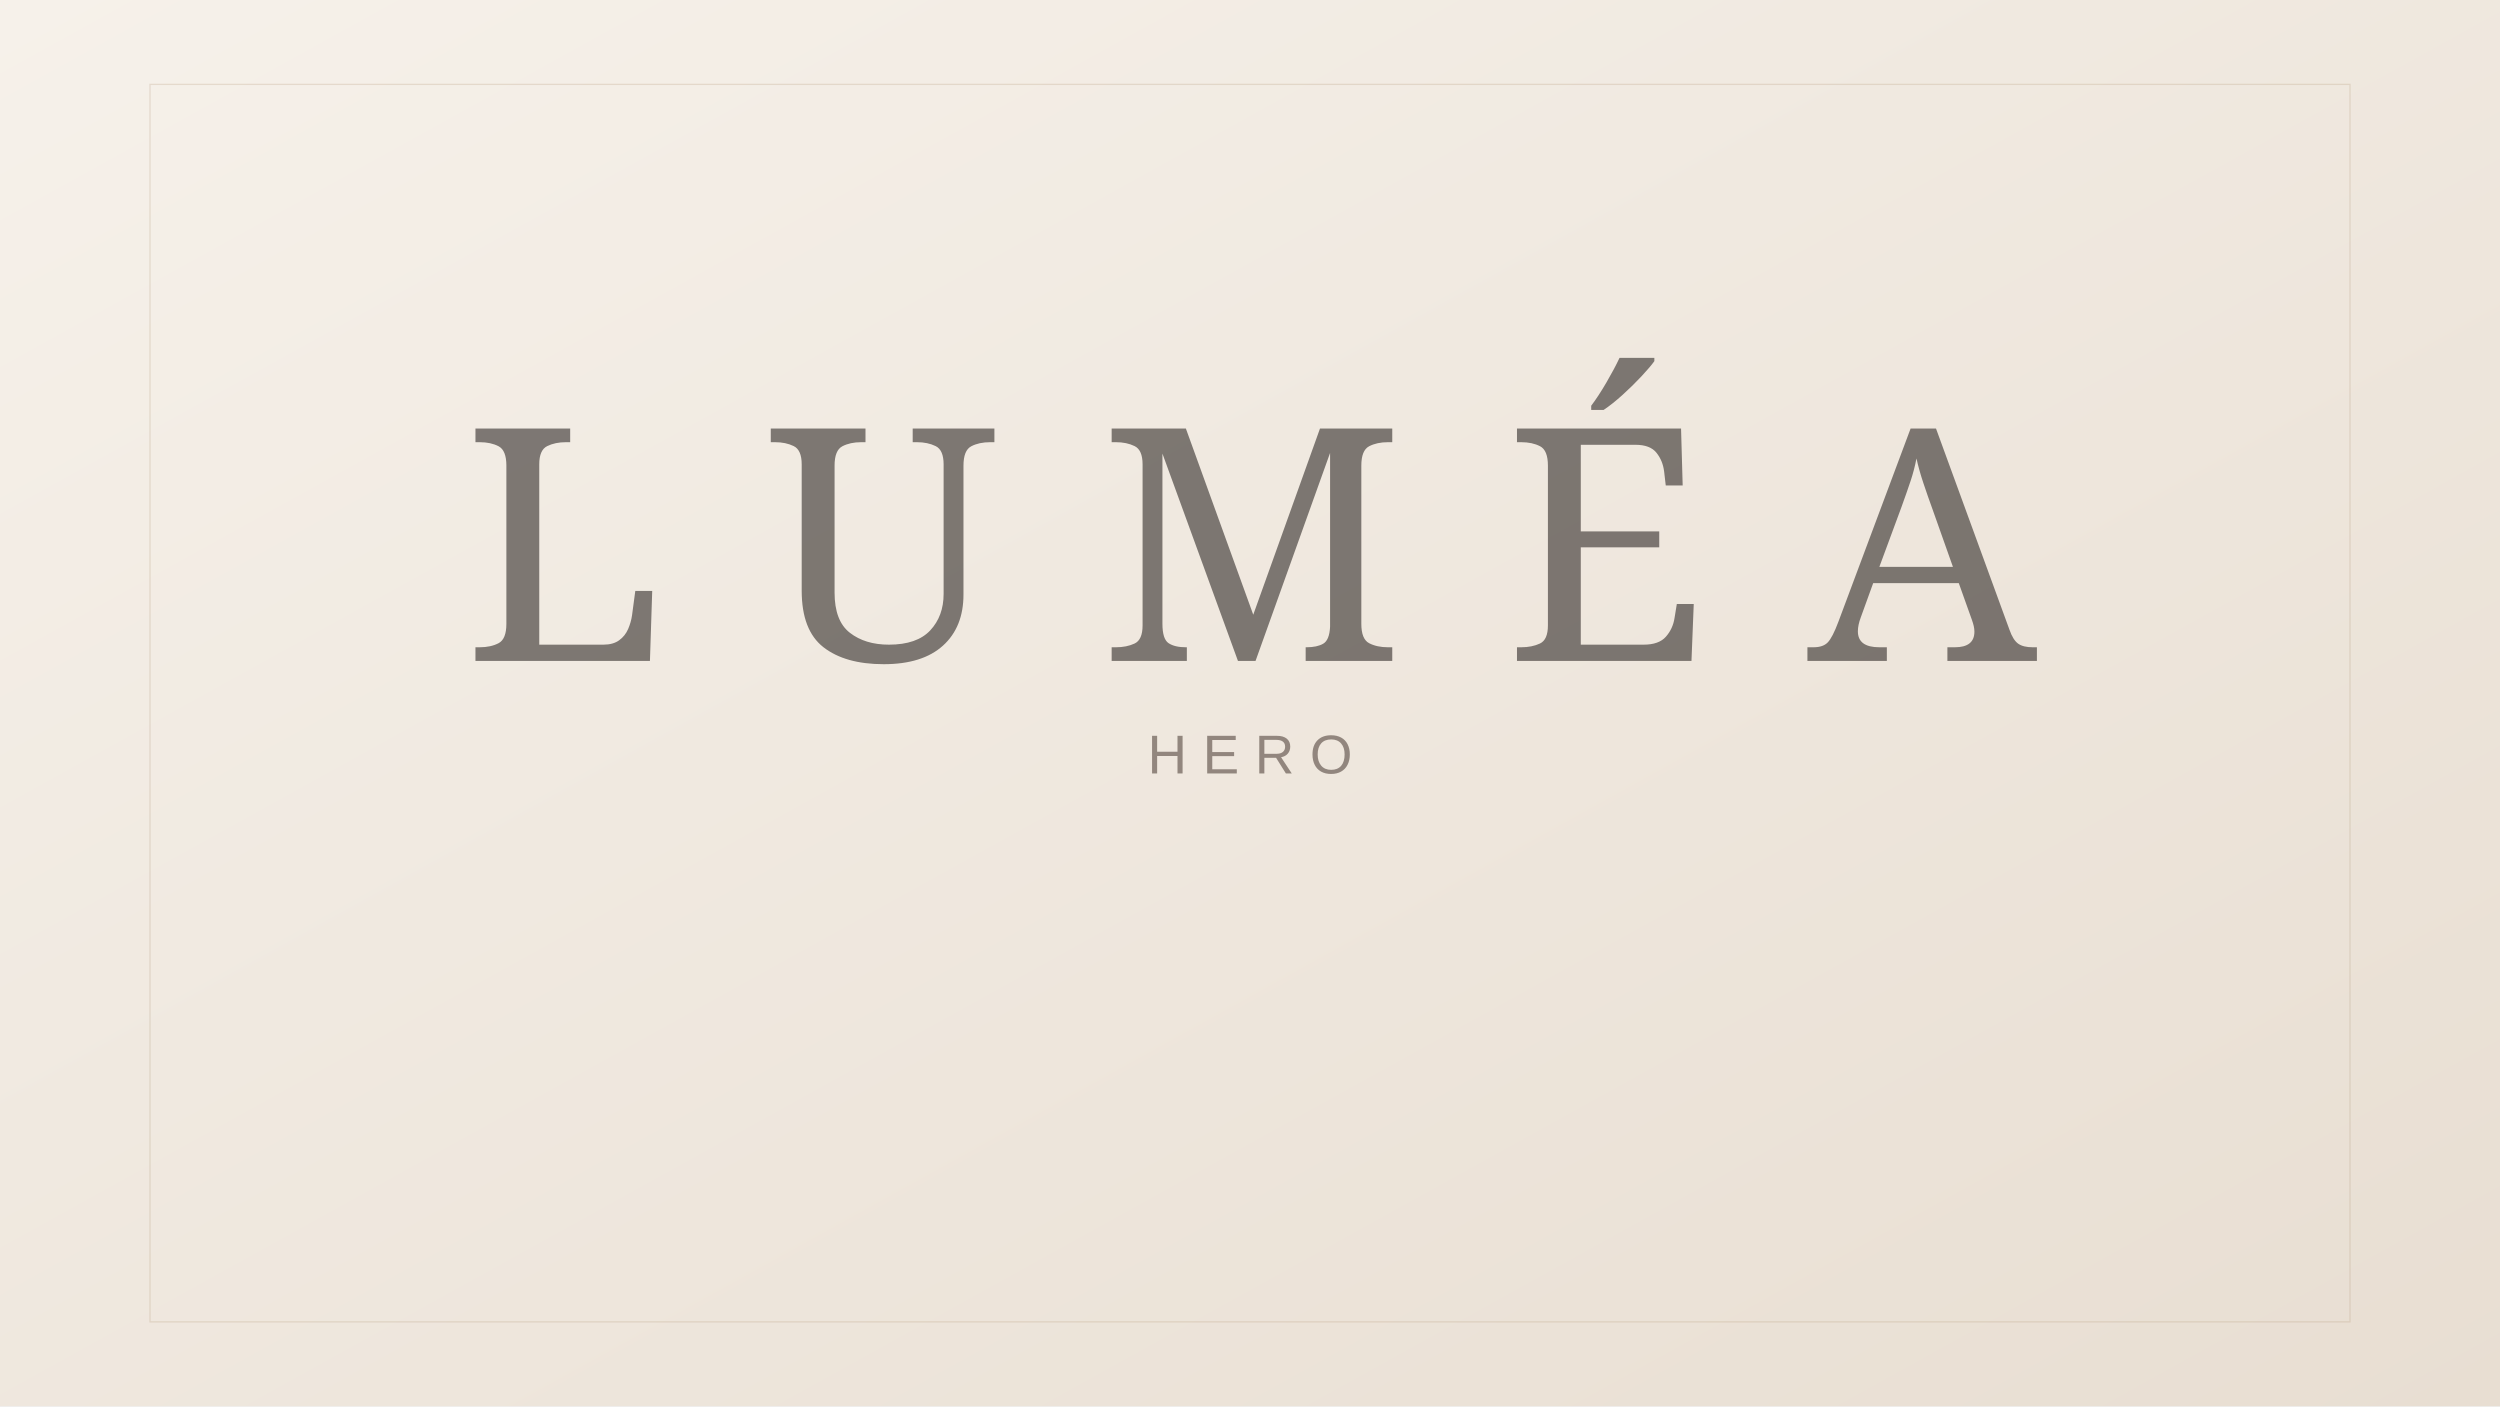
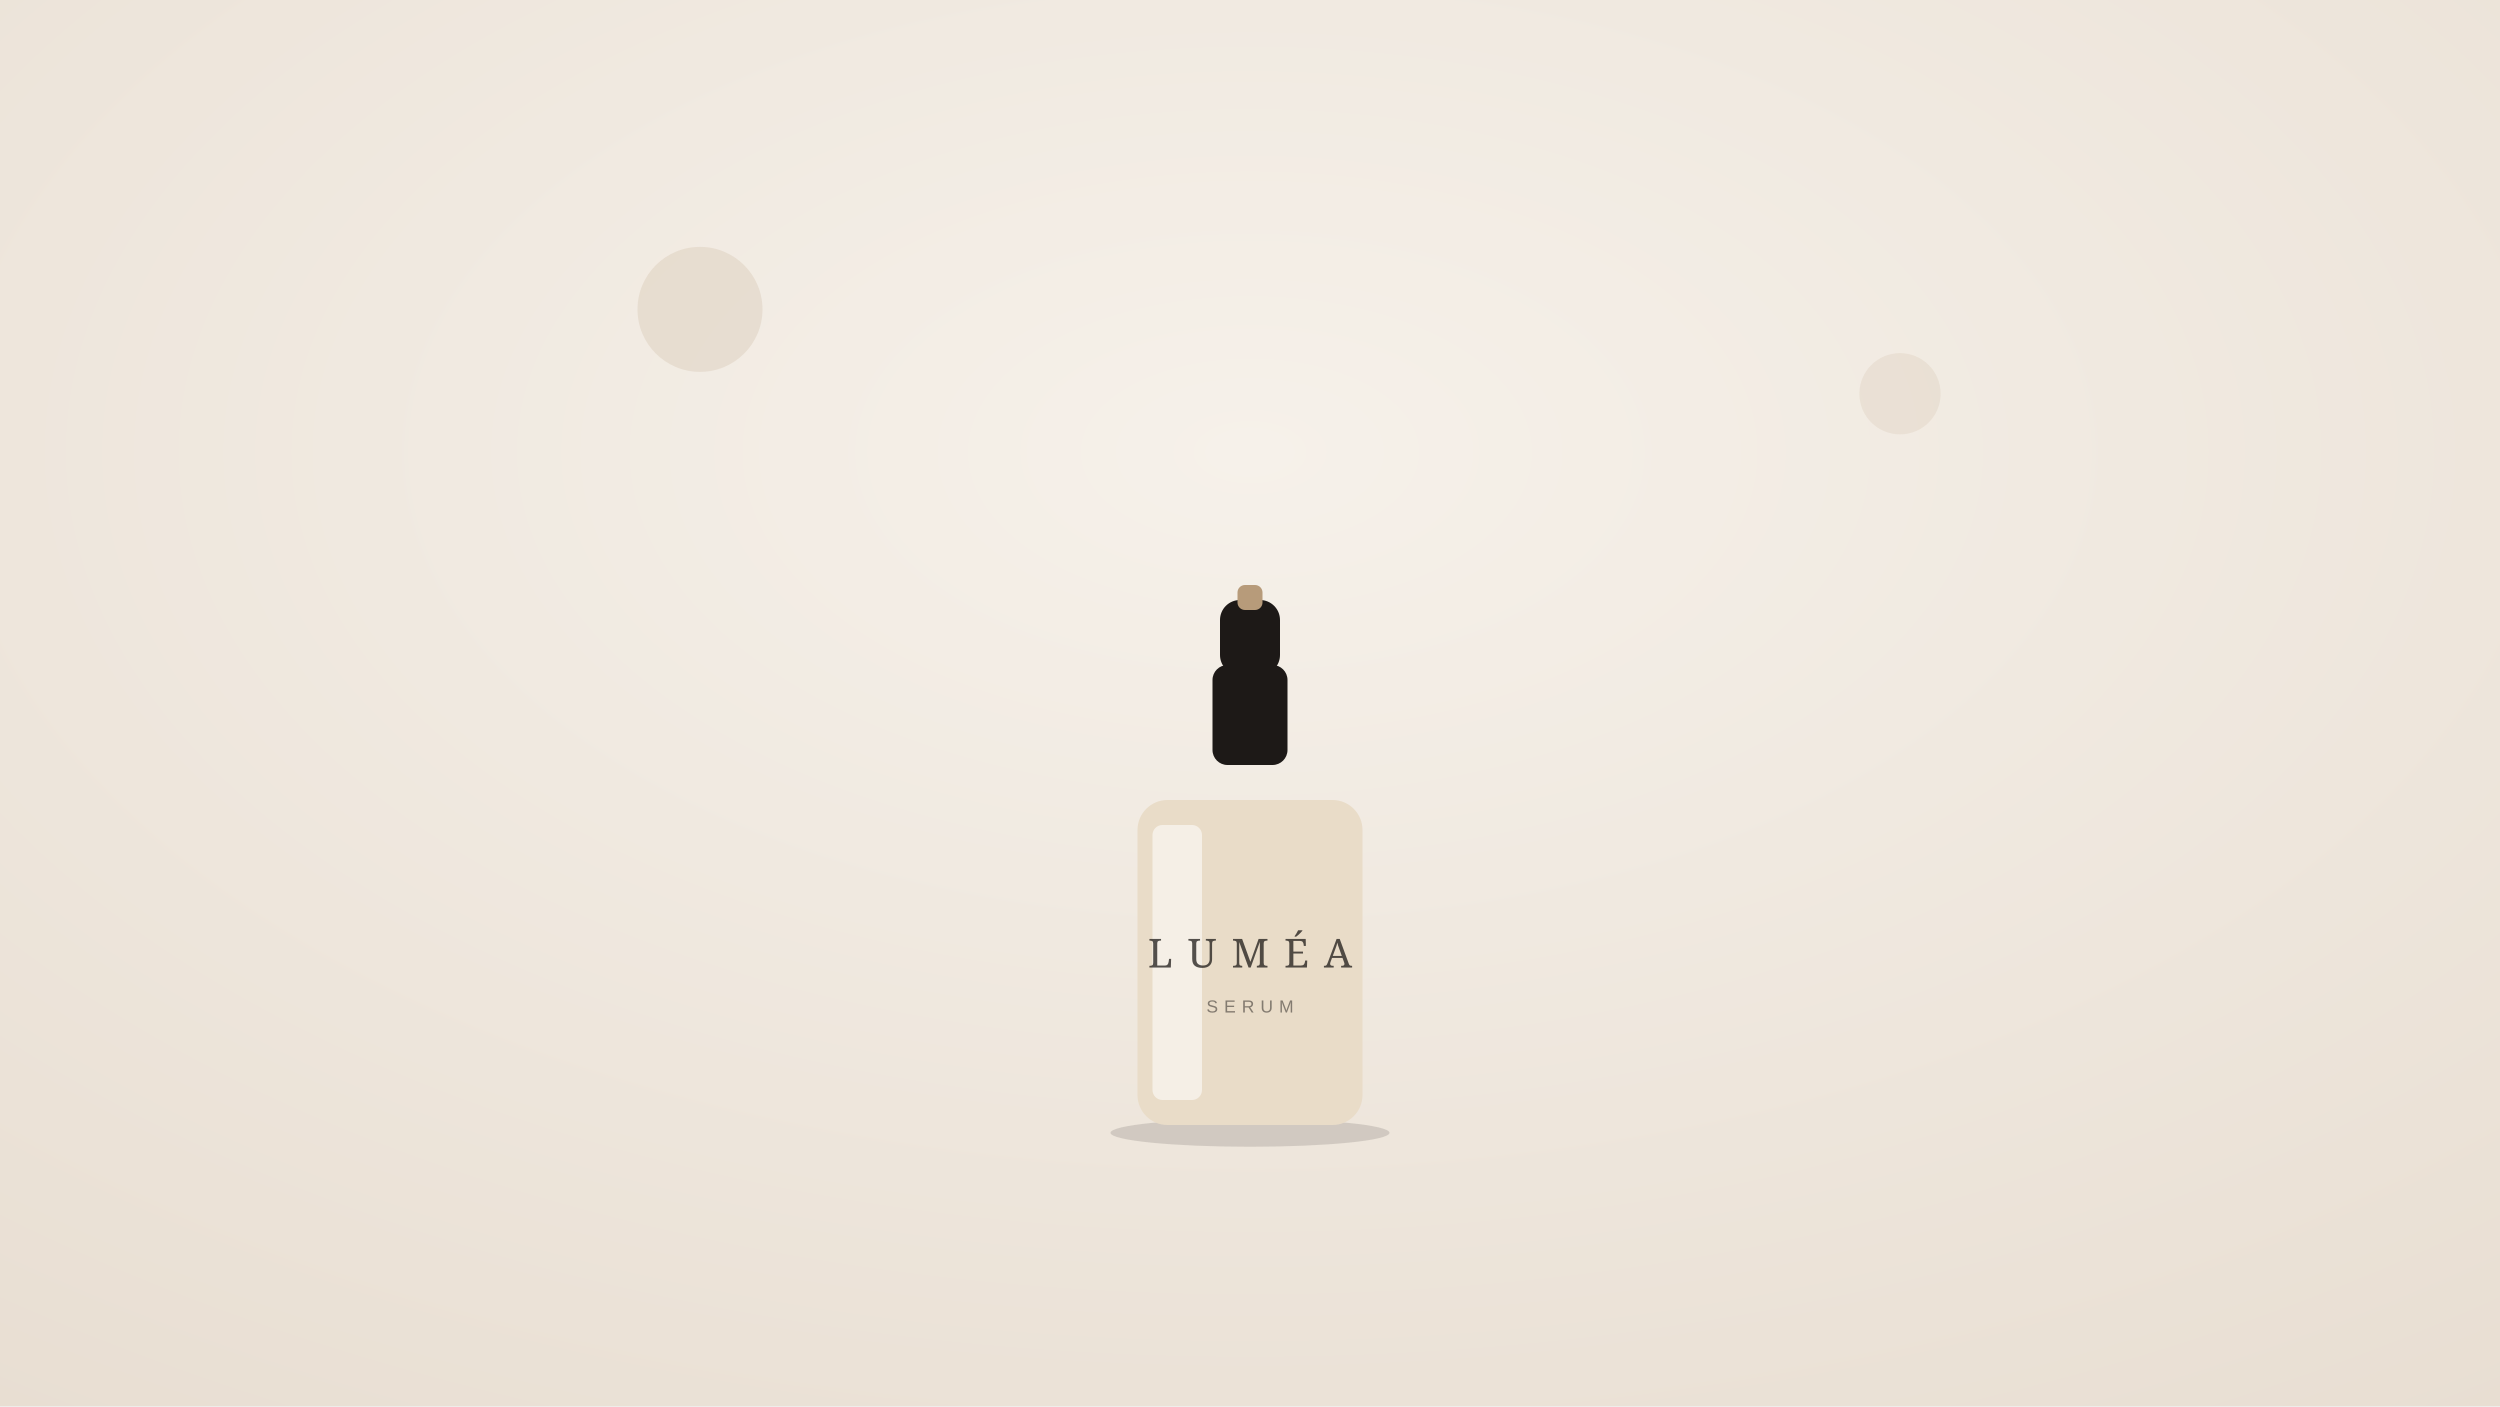
<svg xmlns="http://www.w3.org/2000/svg" width="1920" height="1080" viewBox="0 0 1920 1080">
  <defs>
-     <linearGradient id="g" x1="0" y1="0" x2="1" y2="1">
+     <radialGradient id="bg" cx="50%" cy="32%" r="85%">
      <stop offset="0" stop-color="#F6F1EA" />
      <stop offset="1" stop-color="#E8DED2" />
+     </radialGradient>
+     <linearGradient id="glass" x1="0" y1="0" x2="1" y2="1">
+       <stop offset="0" stop-color="#ffffff" stop-opacity="0.9" />
+       <stop offset="1" stop-color="#ffffff" stop-opacity="0.35" />
    </linearGradient>
  </defs>
-   <rect width="1920" height="1080" fill="url(#g)" />
-   <g fill="none" stroke="#B79B7A" stroke-opacity="0.25">
-     <rect x="115.2" y="64.8" width="1689.6" height="950.4" />
-   </g>
-   <text x="50%" y="507.6" text-anchor="middle" font-family="Georgia, serif" font-weight="300" font-size="250" fill="#1D1917" fill-opacity="0.55" letter-spacing="76.8">LUMÉA</text>
-   <text x="50%" y="594" text-anchor="middle" font-family="Arial, sans-serif" font-size="42" letter-spacing="12" fill="#81766D" fill-opacity="0.85">HERO</text>
+   <rect width="1920" height="1080" fill="url(#bg)" />
+   <ellipse cx="960" cy="870" rx="107.136" ry="10.714" fill="#1D1917" opacity="0.14" />
+   <rect x="873.6" y="614.4" width="172.8" height="249.6" rx="23.04" fill="#E9DCC8" />
+   <rect x="885.12" y="633.6" width="38.016" height="211.2" rx="7.68" fill="#ffffff" opacity="0.55" />
+   <rect x="931.2" y="510.72" width="57.6" height="76.8" rx="11.52" fill="#1D1917" />
+   <rect x="936.96" y="460.8" width="46.08" height="57.6" rx="15.36" fill="#1D1917" />
+   <rect x="950.4" y="449.28" width="19.2" height="19.2" rx="5.76" fill="#B79B7A" />
+   <text x="960" y="743.04" text-anchor="middle" font-family="Georgia, serif" font-size="30.72" fill="#1D1917" opacity="0.75" letter-spacing="11.52">LUMÉA</text>
+   <text x="960" y="777.6" text-anchor="middle" font-family="Arial, sans-serif" font-size="13.44" letter-spacing="4.608" fill="#1D1917" opacity="0.5">SERUM</text>
+   <circle cx="537.6" cy="237.6" r="48" fill="#B79B7A" opacity="0.18" />
+   <circle cx="1459.2" cy="302.4" r="31.2" fill="#B79B7A" opacity="0.14" />
</svg>
